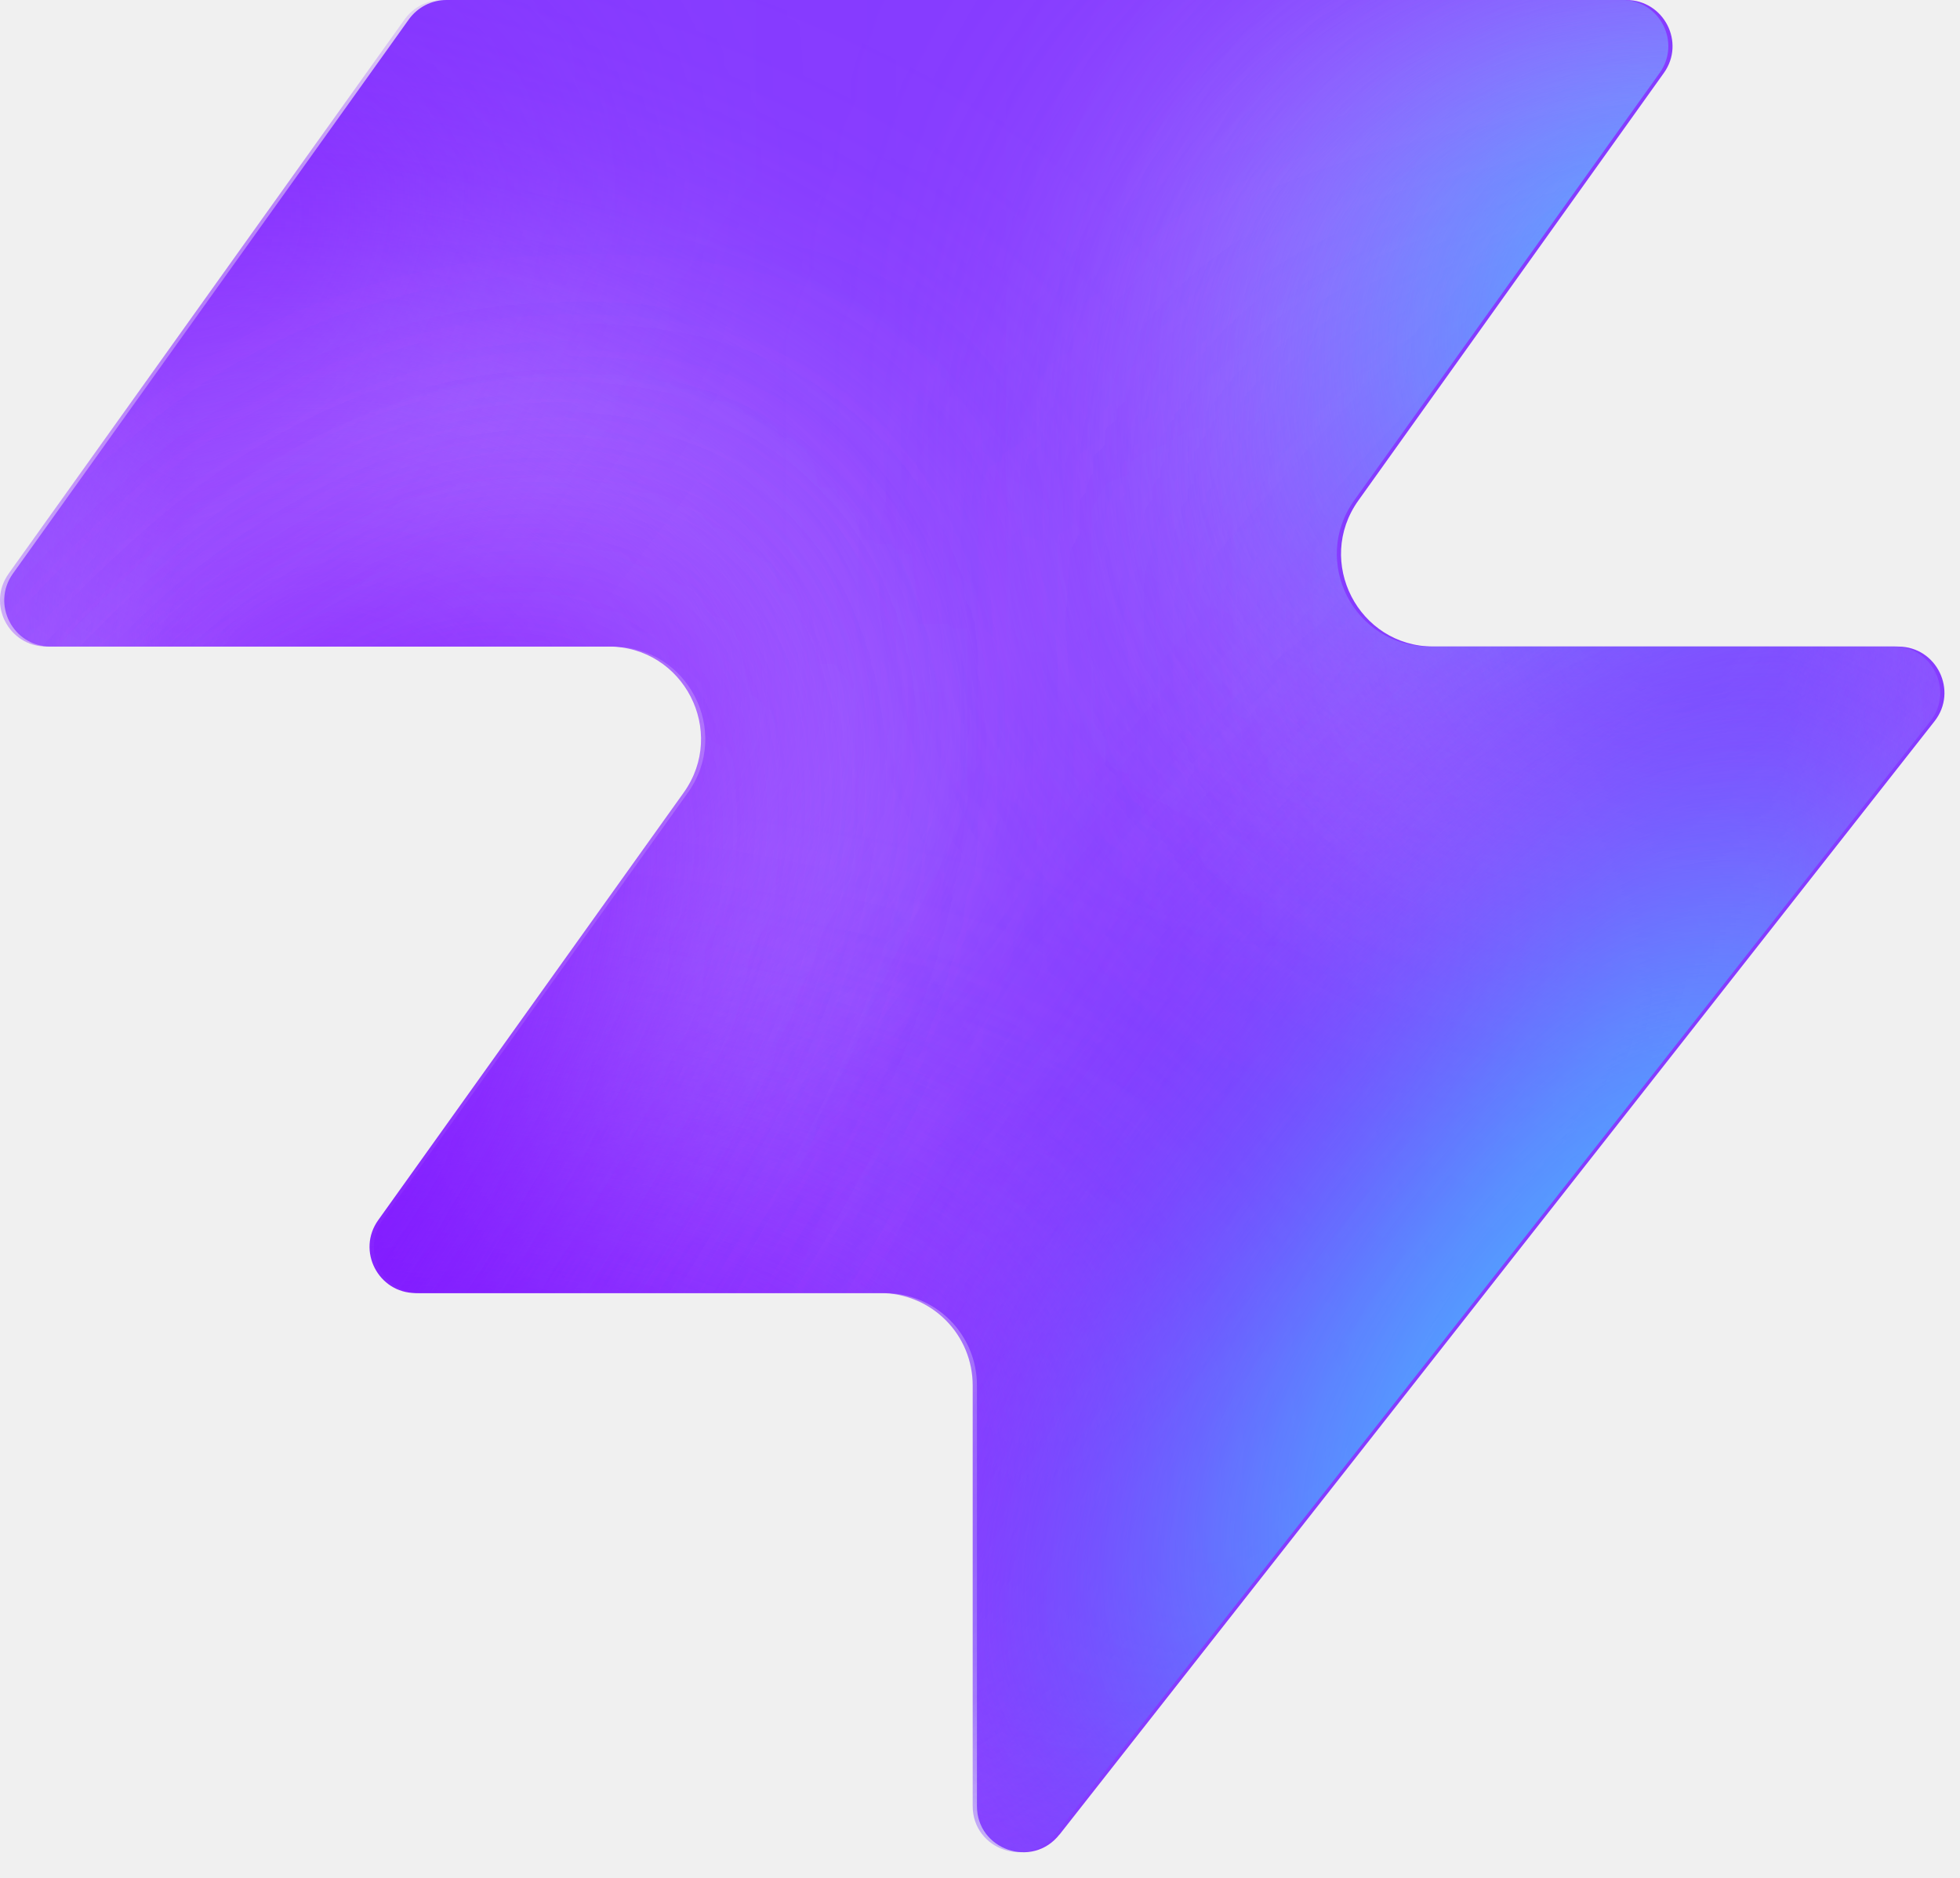
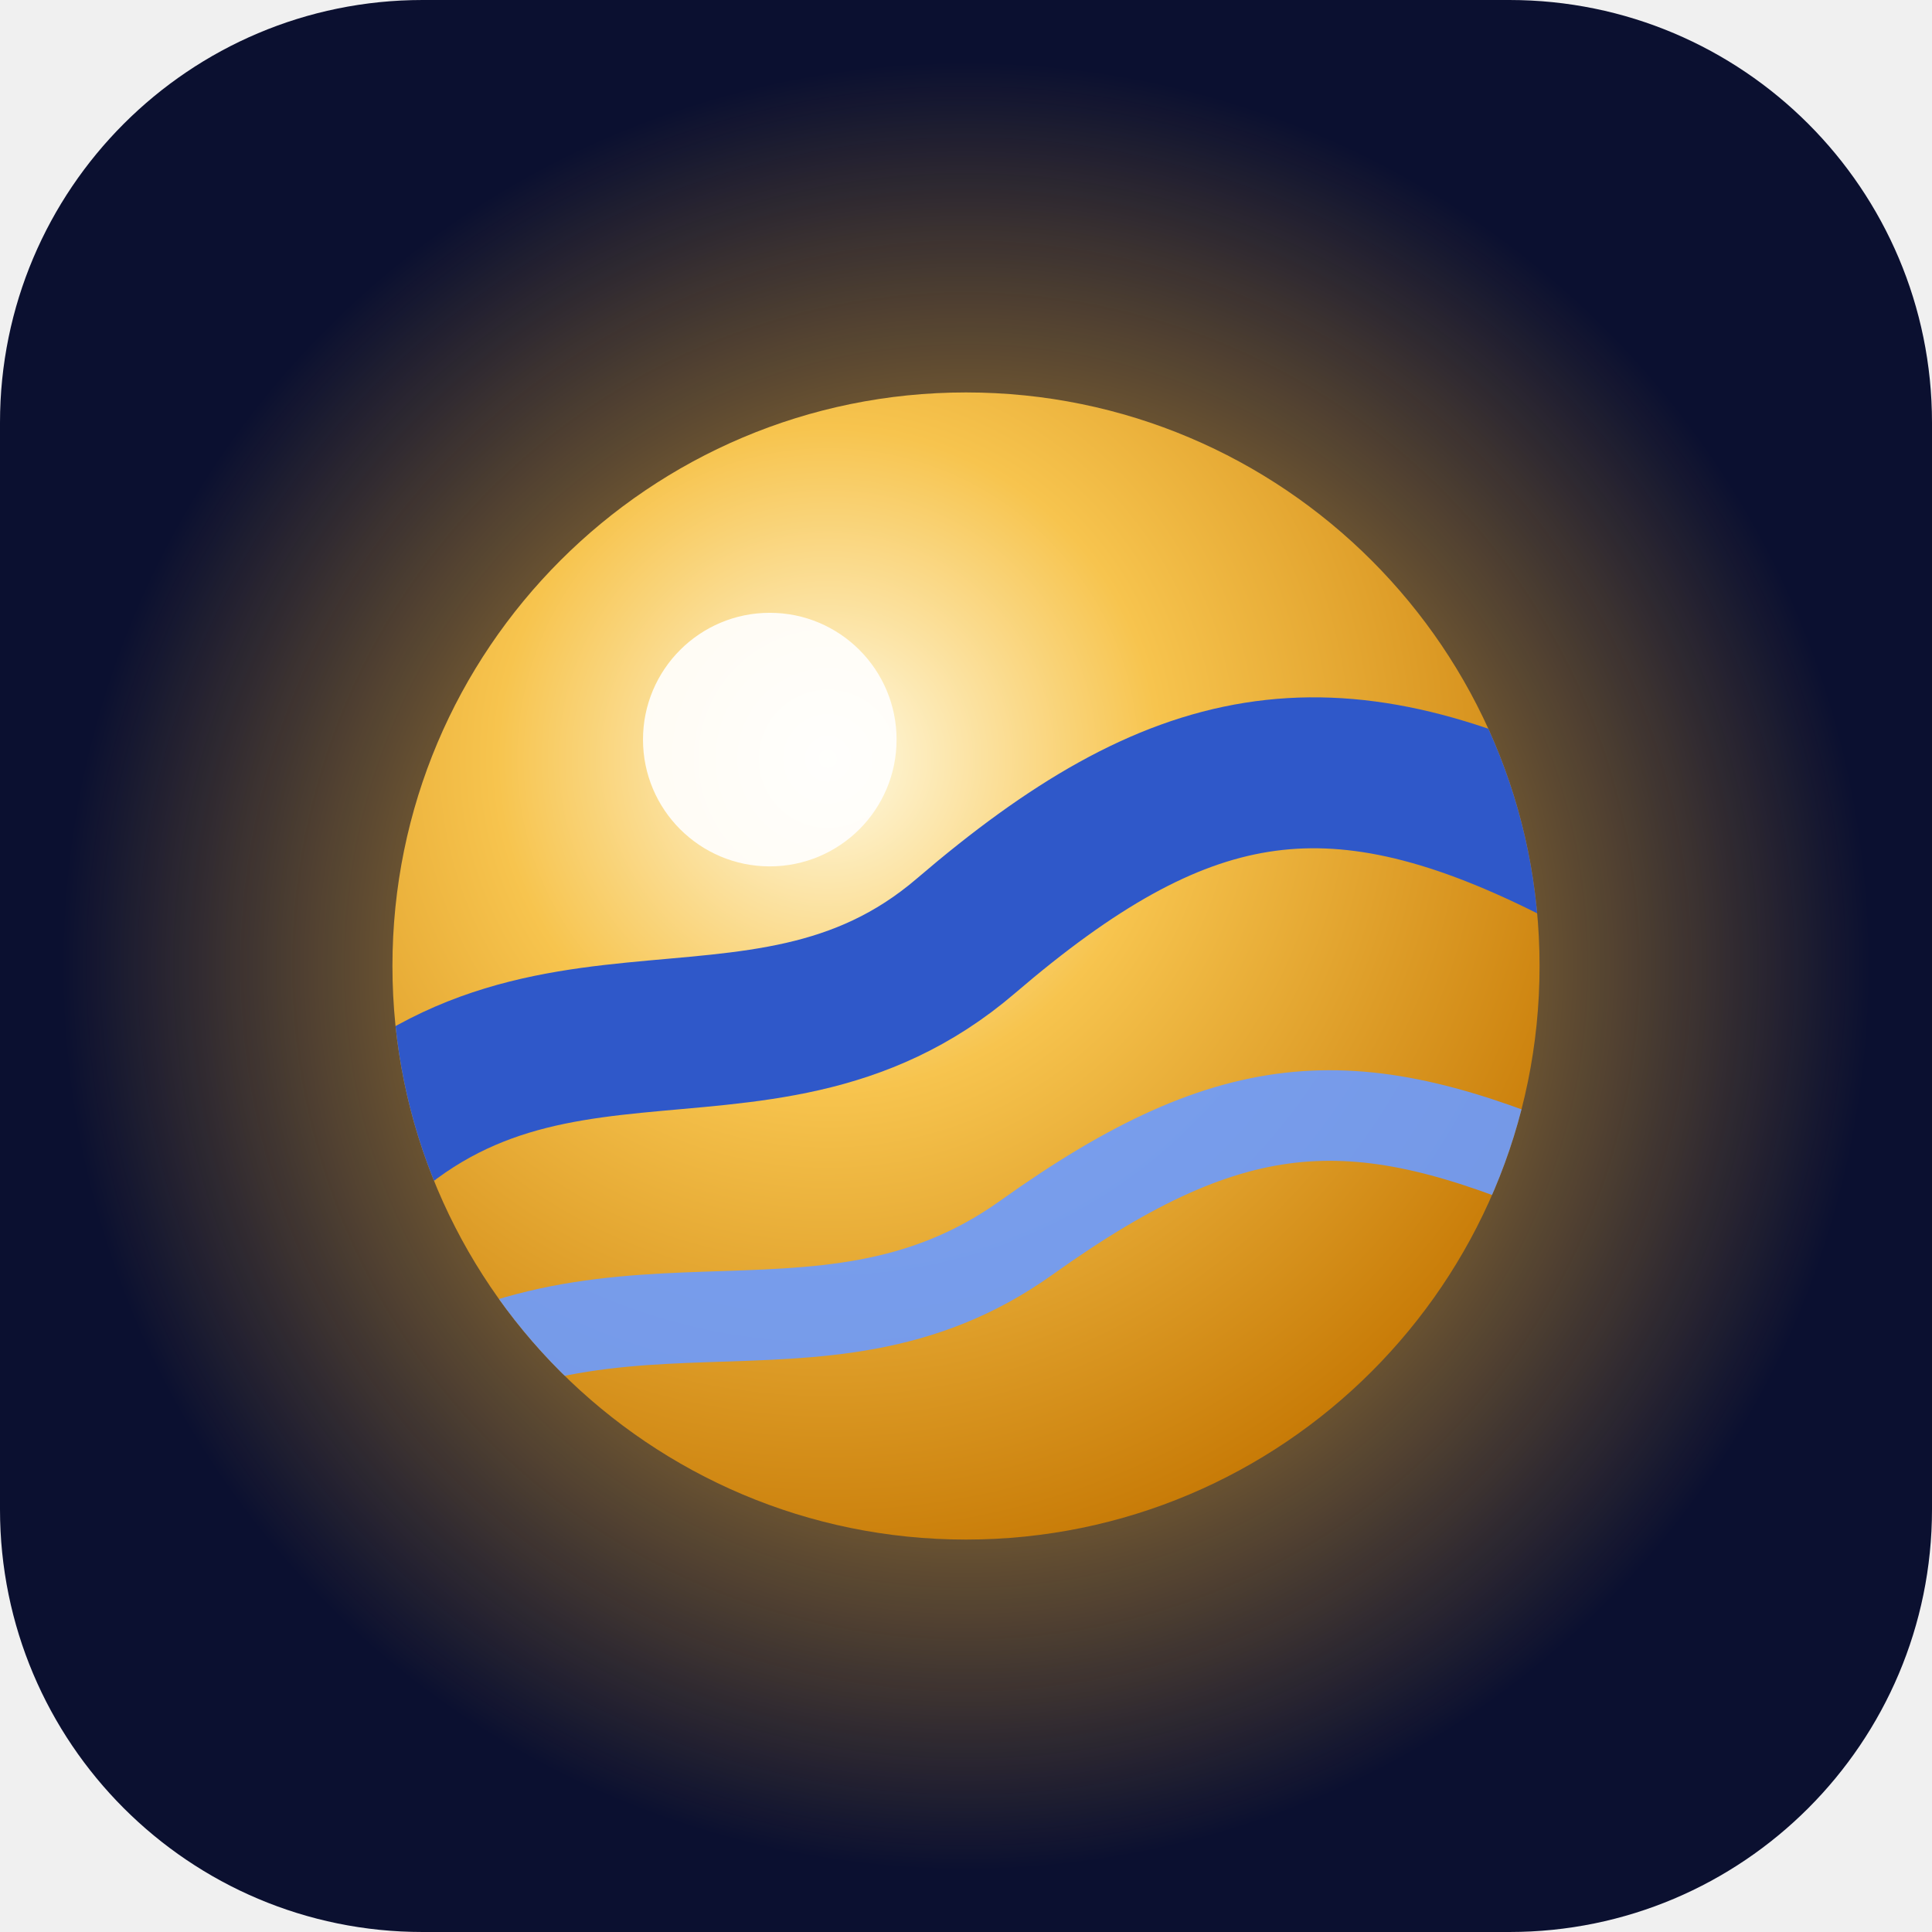
- <svg xmlns="http://www.w3.org/2000/svg" width="48" height="46" fill="none" viewBox="0 0 48 46">
-   <path fill="#863bff" d="M25.946 44.938c-.664.845-2.021.375-2.021-.698V33.937a2.26 2.26 0 0 0-2.262-2.262H10.287c-.92 0-1.456-1.04-.92-1.788l7.48-10.471c1.07-1.497 0-3.578-1.842-3.578H1.237c-.92 0-1.456-1.04-.92-1.788L10.013.474c.214-.297.556-.474.92-.474h28.894c.92 0 1.456 1.04.92 1.788l-7.48 10.471c-1.07 1.498 0 3.579 1.842 3.579h11.377c.943 0 1.473 1.088.89 1.83L25.947 44.94z" style="fill:#863bff;fill:color(display-p3 .525 .23 1);fill-opacity:1" />
-   <mask id="a" width="48" height="46" x="0" y="0" maskUnits="userSpaceOnUse" style="mask-type:alpha">
-     <path fill="#000" d="M25.842 44.938c-.664.844-2.021.375-2.021-.698V33.937a2.26 2.26 0 0 0-2.262-2.262H10.183c-.92 0-1.456-1.04-.92-1.788l7.48-10.471c1.07-1.498 0-3.579-1.842-3.579H1.133c-.92 0-1.456-1.04-.92-1.787L9.91.473c.214-.297.556-.474.92-.474h28.894c.92 0 1.456 1.04.92 1.788l-7.48 10.471c-1.07 1.498 0 3.578 1.842 3.578h11.377c.943 0 1.473 1.088.89 1.832L25.843 44.94z" style="fill:#000;fill-opacity:1" />
-   </mask>
-   <g mask="url(#a)">
-     <g filter="url(#b)">
-       <ellipse cx="5.508" cy="14.704" fill="#ede6ff" rx="5.508" ry="14.704" style="fill:#ede6ff;fill:color(display-p3 .927 .903 1);fill-opacity:1" transform="matrix(.00324 1 1 -.00324 -4.47 31.516)" />
-     </g>
-     <g filter="url(#c)">
-       <ellipse cx="10.399" cy="29.851" fill="#ede6ff" rx="10.399" ry="29.851" style="fill:#ede6ff;fill:color(display-p3 .927 .903 1);fill-opacity:1" transform="matrix(.00324 1 1 -.00324 -39.328 7.883)" />
-     </g>
-     <g filter="url(#d)">
-       <ellipse cx="5.508" cy="30.487" fill="#7e14ff" rx="5.508" ry="30.487" style="fill:#7e14ff;fill:color(display-p3 .492 .077 1);fill-opacity:1" transform="rotate(89.814 -25.913 -14.639)scale(1 -1)" />
-     </g>
-     <g filter="url(#e)">
-       <ellipse cx="5.508" cy="30.599" fill="#7e14ff" rx="5.508" ry="30.599" style="fill:#7e14ff;fill:color(display-p3 .492 .077 1);fill-opacity:1" transform="rotate(89.814 -32.644 -3.334)scale(1 -1)" />
-     </g>
-     <g filter="url(#f)">
-       <ellipse cx="5.508" cy="30.599" fill="#7e14ff" rx="5.508" ry="30.599" style="fill:#7e14ff;fill:color(display-p3 .492 .077 1);fill-opacity:1" transform="matrix(.00324 1 1 -.00324 -34.34 30.47)" />
-     </g>
-     <g filter="url(#g)">
-       <ellipse cx="14.072" cy="22.078" fill="#ede6ff" rx="14.072" ry="22.078" style="fill:#ede6ff;fill:color(display-p3 .927 .903 1);fill-opacity:1" transform="rotate(93.35 24.506 48.493)scale(-1 1)" />
-     </g>
-     <g filter="url(#h)">
-       <ellipse cx="3.47" cy="21.501" fill="#7e14ff" rx="3.47" ry="21.501" style="fill:#7e14ff;fill:color(display-p3 .492 .077 1);fill-opacity:1" transform="rotate(89.009 28.708 47.59)scale(-1 1)" />
-     </g>
-     <g filter="url(#i)">
-       <ellipse cx="3.47" cy="21.501" fill="#7e14ff" rx="3.47" ry="21.501" style="fill:#7e14ff;fill:color(display-p3 .492 .077 1);fill-opacity:1" transform="rotate(89.009 28.708 47.59)scale(-1 1)" />
-     </g>
-     <g filter="url(#j)">
-       <ellipse cx=".387" cy="8.972" fill="#7e14ff" rx="4.407" ry="29.108" style="fill:#7e14ff;fill:color(display-p3 .492 .077 1);fill-opacity:1" transform="rotate(39.51 .387 8.972)" />
-     </g>
-     <g filter="url(#k)">
-       <ellipse cx="47.523" cy="-6.092" fill="#7e14ff" rx="4.407" ry="29.108" style="fill:#7e14ff;fill:color(display-p3 .492 .077 1);fill-opacity:1" transform="rotate(37.892 47.523 -6.092)" />
-     </g>
-     <g filter="url(#l)">
-       <ellipse cx="41.412" cy="6.333" fill="#47bfff" rx="5.971" ry="9.665" style="fill:#47bfff;fill:color(display-p3 .28 .748 1);fill-opacity:1" transform="rotate(37.892 41.412 6.333)" />
-     </g>
-     <g filter="url(#m)">
-       <ellipse cx="-1.879" cy="38.332" fill="#7e14ff" rx="4.407" ry="29.108" style="fill:#7e14ff;fill:color(display-p3 .492 .077 1);fill-opacity:1" transform="rotate(37.892 -1.88 38.332)" />
-     </g>
-     <g filter="url(#n)">
-       <ellipse cx="-1.879" cy="38.332" fill="#7e14ff" rx="4.407" ry="29.108" style="fill:#7e14ff;fill:color(display-p3 .492 .077 1);fill-opacity:1" transform="rotate(37.892 -1.88 38.332)" />
-     </g>
-     <g filter="url(#o)">
-       <ellipse cx="35.651" cy="29.907" fill="#7e14ff" rx="4.407" ry="29.108" style="fill:#7e14ff;fill:color(display-p3 .492 .077 1);fill-opacity:1" transform="rotate(37.892 35.651 29.907)" />
-     </g>
-     <g filter="url(#p)">
-       <ellipse cx="38.418" cy="32.4" fill="#47bfff" rx="5.971" ry="15.297" style="fill:#47bfff;fill:color(display-p3 .28 .748 1);fill-opacity:1" transform="rotate(37.892 38.418 32.4)" />
-     </g>
+ <svg xmlns="http://www.w3.org/2000/svg" viewBox="0 0 64 64">
+   <defs>
+     <radialGradient id="glow" cx="50%" cy="50%" r="50%">
+       <stop offset="0.5" stop-color="#f2b233" stop-opacity="0.55" />
+       <stop offset="1" stop-color="#f2b233" stop-opacity="0" />
+     </radialGradient>
+     <radialGradient id="orb" cx="38%" cy="32%" r="72%">
+       <stop offset="0" stop-color="#fffbe6" />
+       <stop offset="0.4" stop-color="#f7c44e" />
+       <stop offset="1" stop-color="#c77a06" />
+     </radialGradient>
+     <clipPath id="inside">
+       <circle cx="32" cy="32" r="19" />
+     </clipPath>
+   </defs>
+   <rect width="64" height="64" rx="14" fill="#0b1030" />
+   <circle cx="32" cy="32" r="30" fill="url(#glow)" />
+   <circle cx="32" cy="32" r="19" fill="url(#orb)" />
+   <g clip-path="url(#inside)" fill="none" stroke-linecap="round">
+     <path d="M10 40c7-9 15-3 22-9s12-7 20-3" stroke="#2f58c9" stroke-width="5" />
+     <path d="M12 47c8-6 15-1 22-6s11-5 18-2" stroke="#6b9bff" stroke-width="3" opacity="0.9" />
  </g>
-   <defs>
-     <filter id="b" width="60.045" height="41.654" x="-19.77" y="16.149" color-interpolation-filters="sRGB" filterUnits="userSpaceOnUse">
-       <feFlood flood-opacity="0" result="BackgroundImageFix" />
-       <feBlend in="SourceGraphic" in2="BackgroundImageFix" result="shape" />
-       <feGaussianBlur result="effect1_foregroundBlur_2002_17158" stdDeviation="7.659" />
-     </filter>
-     <filter id="c" width="90.34" height="51.437" x="-54.613" y="-7.533" color-interpolation-filters="sRGB" filterUnits="userSpaceOnUse">
-       <feFlood flood-opacity="0" result="BackgroundImageFix" />
-       <feBlend in="SourceGraphic" in2="BackgroundImageFix" result="shape" />
-       <feGaussianBlur result="effect1_foregroundBlur_2002_17158" stdDeviation="7.659" />
-     </filter>
-     <filter id="d" width="79.355" height="29.4" x="-49.64" y="2.03" color-interpolation-filters="sRGB" filterUnits="userSpaceOnUse">
-       <feFlood flood-opacity="0" result="BackgroundImageFix" />
-       <feBlend in="SourceGraphic" in2="BackgroundImageFix" result="shape" />
-       <feGaussianBlur result="effect1_foregroundBlur_2002_17158" stdDeviation="4.596" />
-     </filter>
-     <filter id="e" width="79.579" height="29.4" x="-45.045" y="20.029" color-interpolation-filters="sRGB" filterUnits="userSpaceOnUse">
-       <feFlood flood-opacity="0" result="BackgroundImageFix" />
-       <feBlend in="SourceGraphic" in2="BackgroundImageFix" result="shape" />
-       <feGaussianBlur result="effect1_foregroundBlur_2002_17158" stdDeviation="4.596" />
-     </filter>
-     <filter id="f" width="79.579" height="29.4" x="-43.513" y="21.178" color-interpolation-filters="sRGB" filterUnits="userSpaceOnUse">
-       <feFlood flood-opacity="0" result="BackgroundImageFix" />
-       <feBlend in="SourceGraphic" in2="BackgroundImageFix" result="shape" />
-       <feGaussianBlur result="effect1_foregroundBlur_2002_17158" stdDeviation="4.596" />
-     </filter>
-     <filter id="g" width="74.749" height="58.852" x="15.756" y="-17.901" color-interpolation-filters="sRGB" filterUnits="userSpaceOnUse">
-       <feFlood flood-opacity="0" result="BackgroundImageFix" />
-       <feBlend in="SourceGraphic" in2="BackgroundImageFix" result="shape" />
-       <feGaussianBlur result="effect1_foregroundBlur_2002_17158" stdDeviation="7.659" />
-     </filter>
-     <filter id="h" width="61.377" height="25.362" x="23.548" y="2.284" color-interpolation-filters="sRGB" filterUnits="userSpaceOnUse">
-       <feFlood flood-opacity="0" result="BackgroundImageFix" />
-       <feBlend in="SourceGraphic" in2="BackgroundImageFix" result="shape" />
-       <feGaussianBlur result="effect1_foregroundBlur_2002_17158" stdDeviation="4.596" />
-     </filter>
-     <filter id="i" width="61.377" height="25.362" x="23.548" y="2.284" color-interpolation-filters="sRGB" filterUnits="userSpaceOnUse">
-       <feFlood flood-opacity="0" result="BackgroundImageFix" />
-       <feBlend in="SourceGraphic" in2="BackgroundImageFix" result="shape" />
-       <feGaussianBlur result="effect1_foregroundBlur_2002_17158" stdDeviation="4.596" />
-     </filter>
-     <filter id="j" width="56.045" height="63.649" x="-27.636" y="-22.853" color-interpolation-filters="sRGB" filterUnits="userSpaceOnUse">
-       <feFlood flood-opacity="0" result="BackgroundImageFix" />
-       <feBlend in="SourceGraphic" in2="BackgroundImageFix" result="shape" />
-       <feGaussianBlur result="effect1_foregroundBlur_2002_17158" stdDeviation="4.596" />
-     </filter>
-     <filter id="k" width="54.814" height="64.646" x="20.116" y="-38.415" color-interpolation-filters="sRGB" filterUnits="userSpaceOnUse">
-       <feFlood flood-opacity="0" result="BackgroundImageFix" />
-       <feBlend in="SourceGraphic" in2="BackgroundImageFix" result="shape" />
-       <feGaussianBlur result="effect1_foregroundBlur_2002_17158" stdDeviation="4.596" />
-     </filter>
-     <filter id="l" width="33.541" height="35.313" x="24.641" y="-11.323" color-interpolation-filters="sRGB" filterUnits="userSpaceOnUse">
-       <feFlood flood-opacity="0" result="BackgroundImageFix" />
-       <feBlend in="SourceGraphic" in2="BackgroundImageFix" result="shape" />
-       <feGaussianBlur result="effect1_foregroundBlur_2002_17158" stdDeviation="4.596" />
-     </filter>
-     <filter id="m" width="54.814" height="64.646" x="-29.286" y="6.009" color-interpolation-filters="sRGB" filterUnits="userSpaceOnUse">
-       <feFlood flood-opacity="0" result="BackgroundImageFix" />
-       <feBlend in="SourceGraphic" in2="BackgroundImageFix" result="shape" />
-       <feGaussianBlur result="effect1_foregroundBlur_2002_17158" stdDeviation="4.596" />
-     </filter>
-     <filter id="n" width="54.814" height="64.646" x="-29.286" y="6.009" color-interpolation-filters="sRGB" filterUnits="userSpaceOnUse">
-       <feFlood flood-opacity="0" result="BackgroundImageFix" />
-       <feBlend in="SourceGraphic" in2="BackgroundImageFix" result="shape" />
-       <feGaussianBlur result="effect1_foregroundBlur_2002_17158" stdDeviation="4.596" />
-     </filter>
-     <filter id="o" width="54.814" height="64.646" x="8.244" y="-2.416" color-interpolation-filters="sRGB" filterUnits="userSpaceOnUse">
-       <feFlood flood-opacity="0" result="BackgroundImageFix" />
-       <feBlend in="SourceGraphic" in2="BackgroundImageFix" result="shape" />
-       <feGaussianBlur result="effect1_foregroundBlur_2002_17158" stdDeviation="4.596" />
-     </filter>
-     <filter id="p" width="39.409" height="43.623" x="18.713" y="10.588" color-interpolation-filters="sRGB" filterUnits="userSpaceOnUse">
-       <feFlood flood-opacity="0" result="BackgroundImageFix" />
-       <feBlend in="SourceGraphic" in2="BackgroundImageFix" result="shape" />
-       <feGaussianBlur result="effect1_foregroundBlur_2002_17158" stdDeviation="4.596" />
-     </filter>
-   </defs>
+   <circle cx="25.5" cy="24.5" r="4.2" fill="#fff" opacity="0.9" />
</svg>
